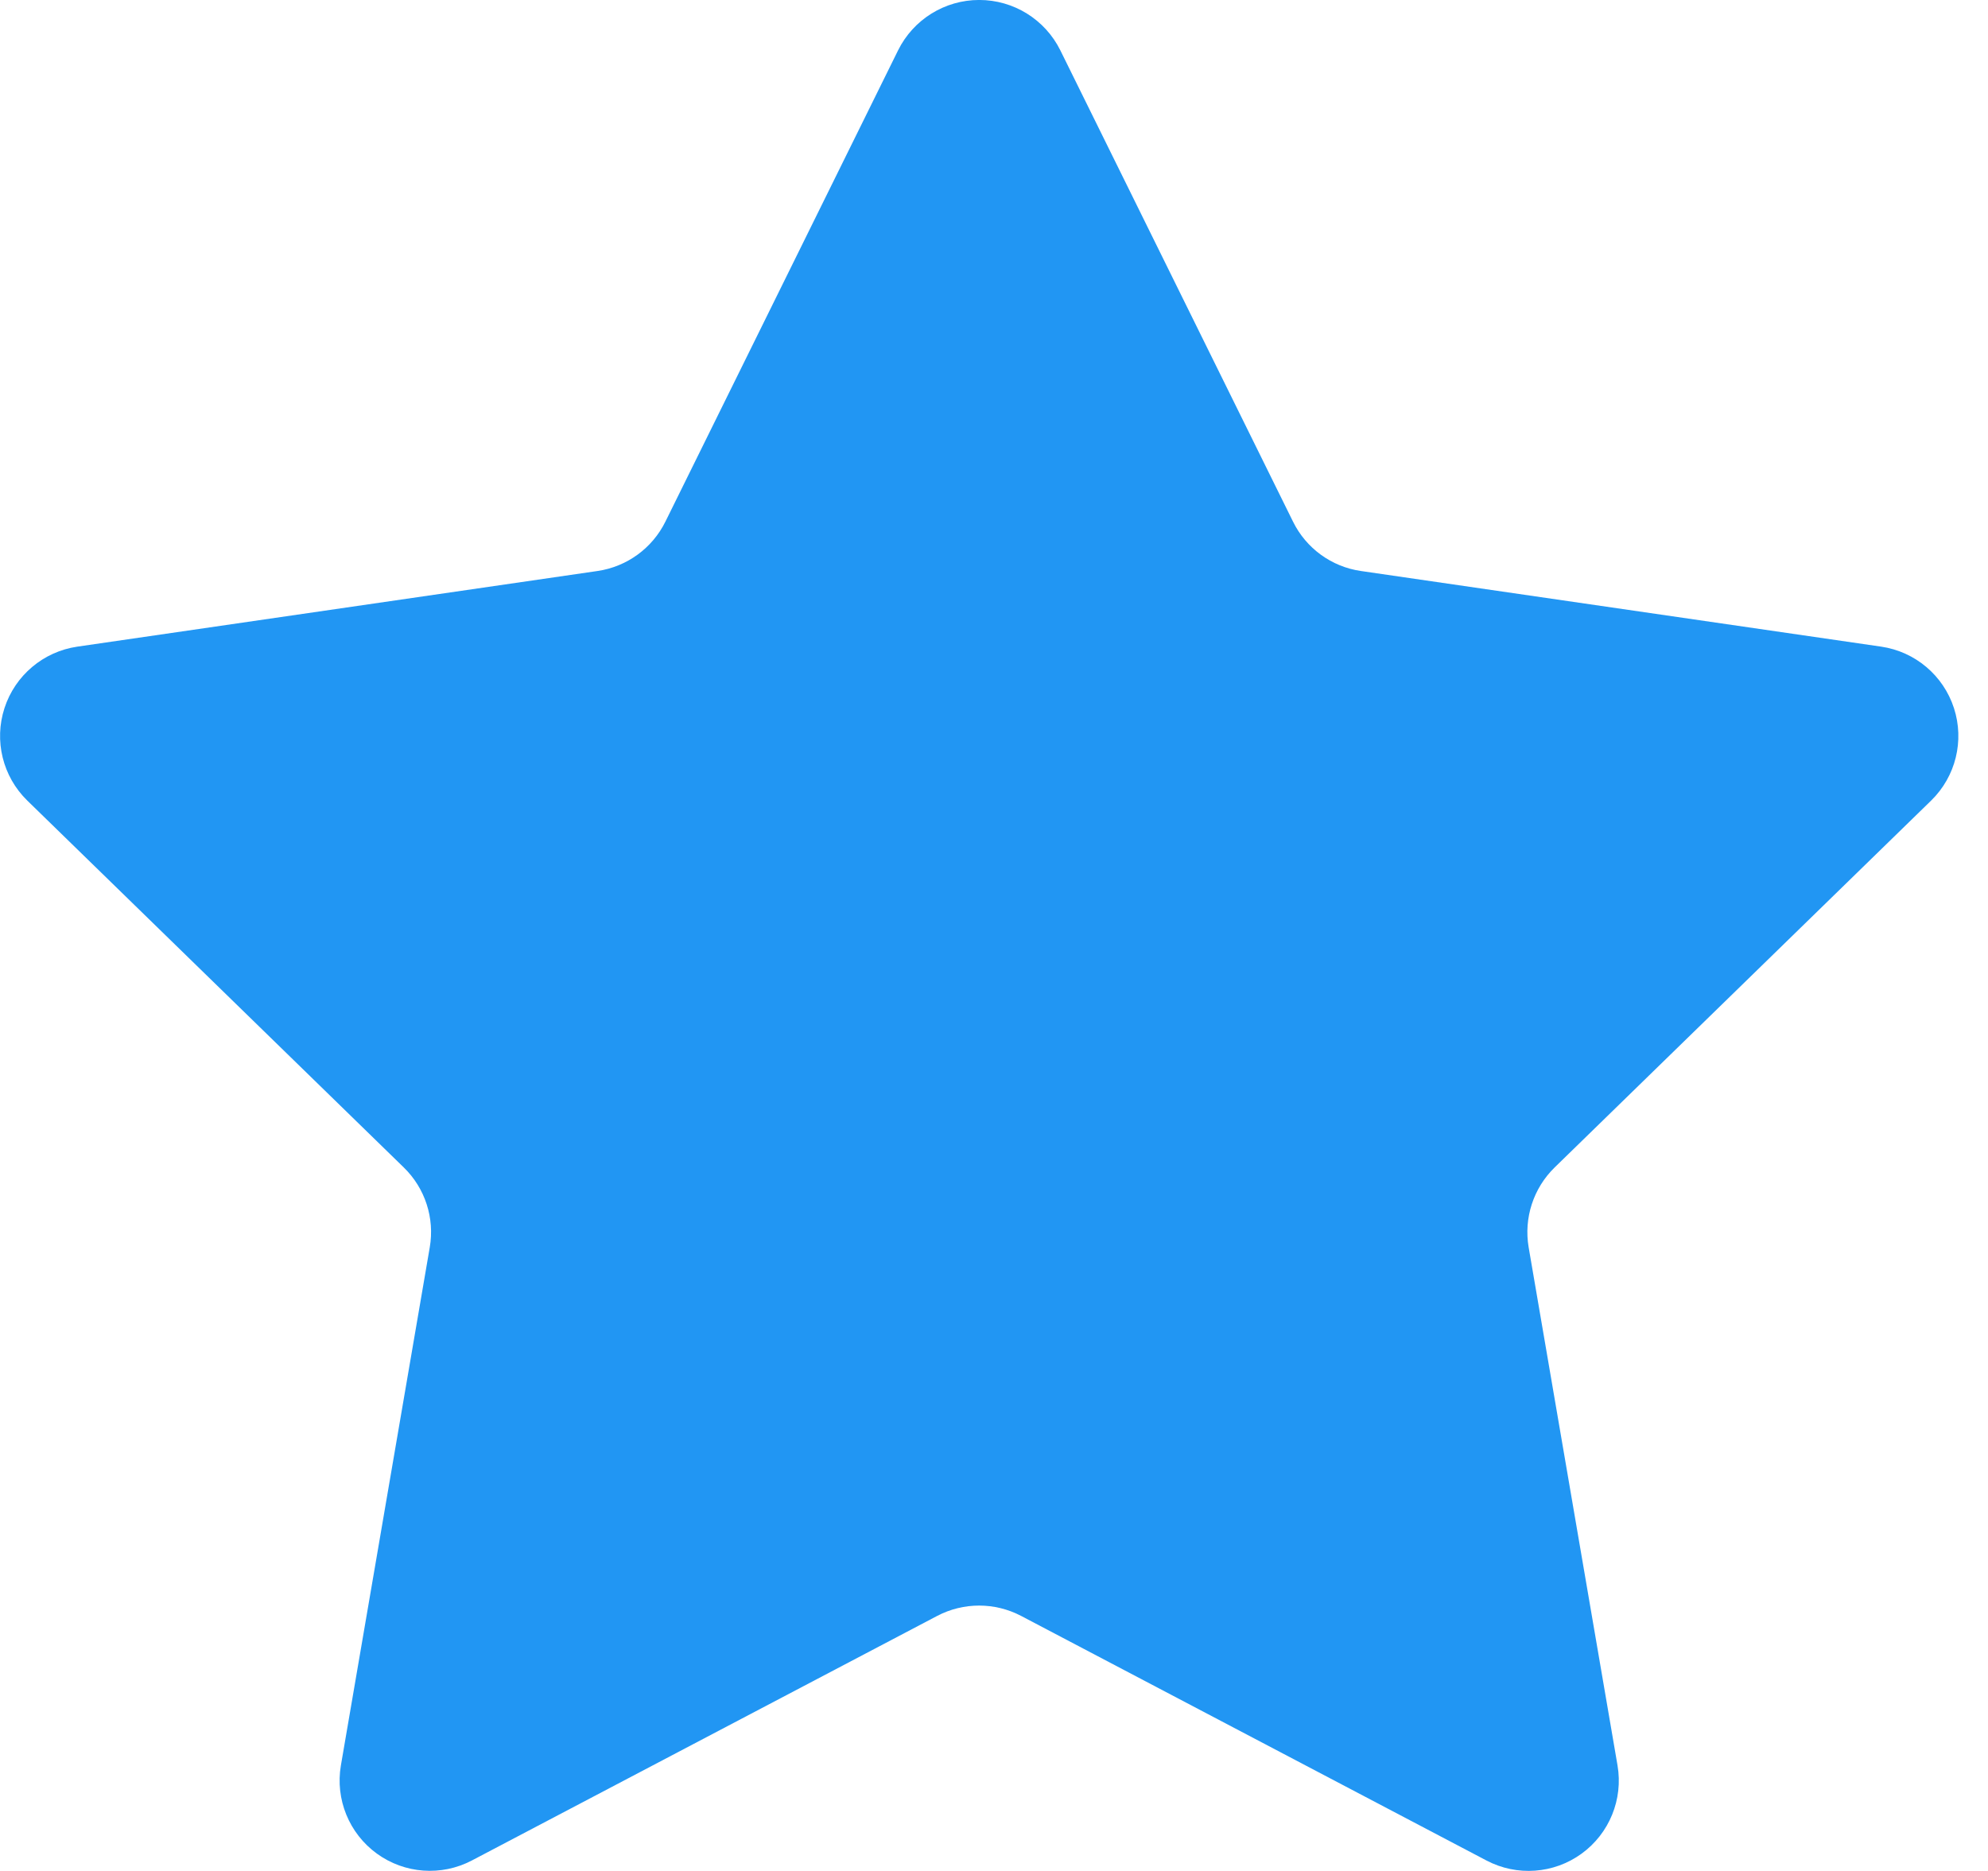
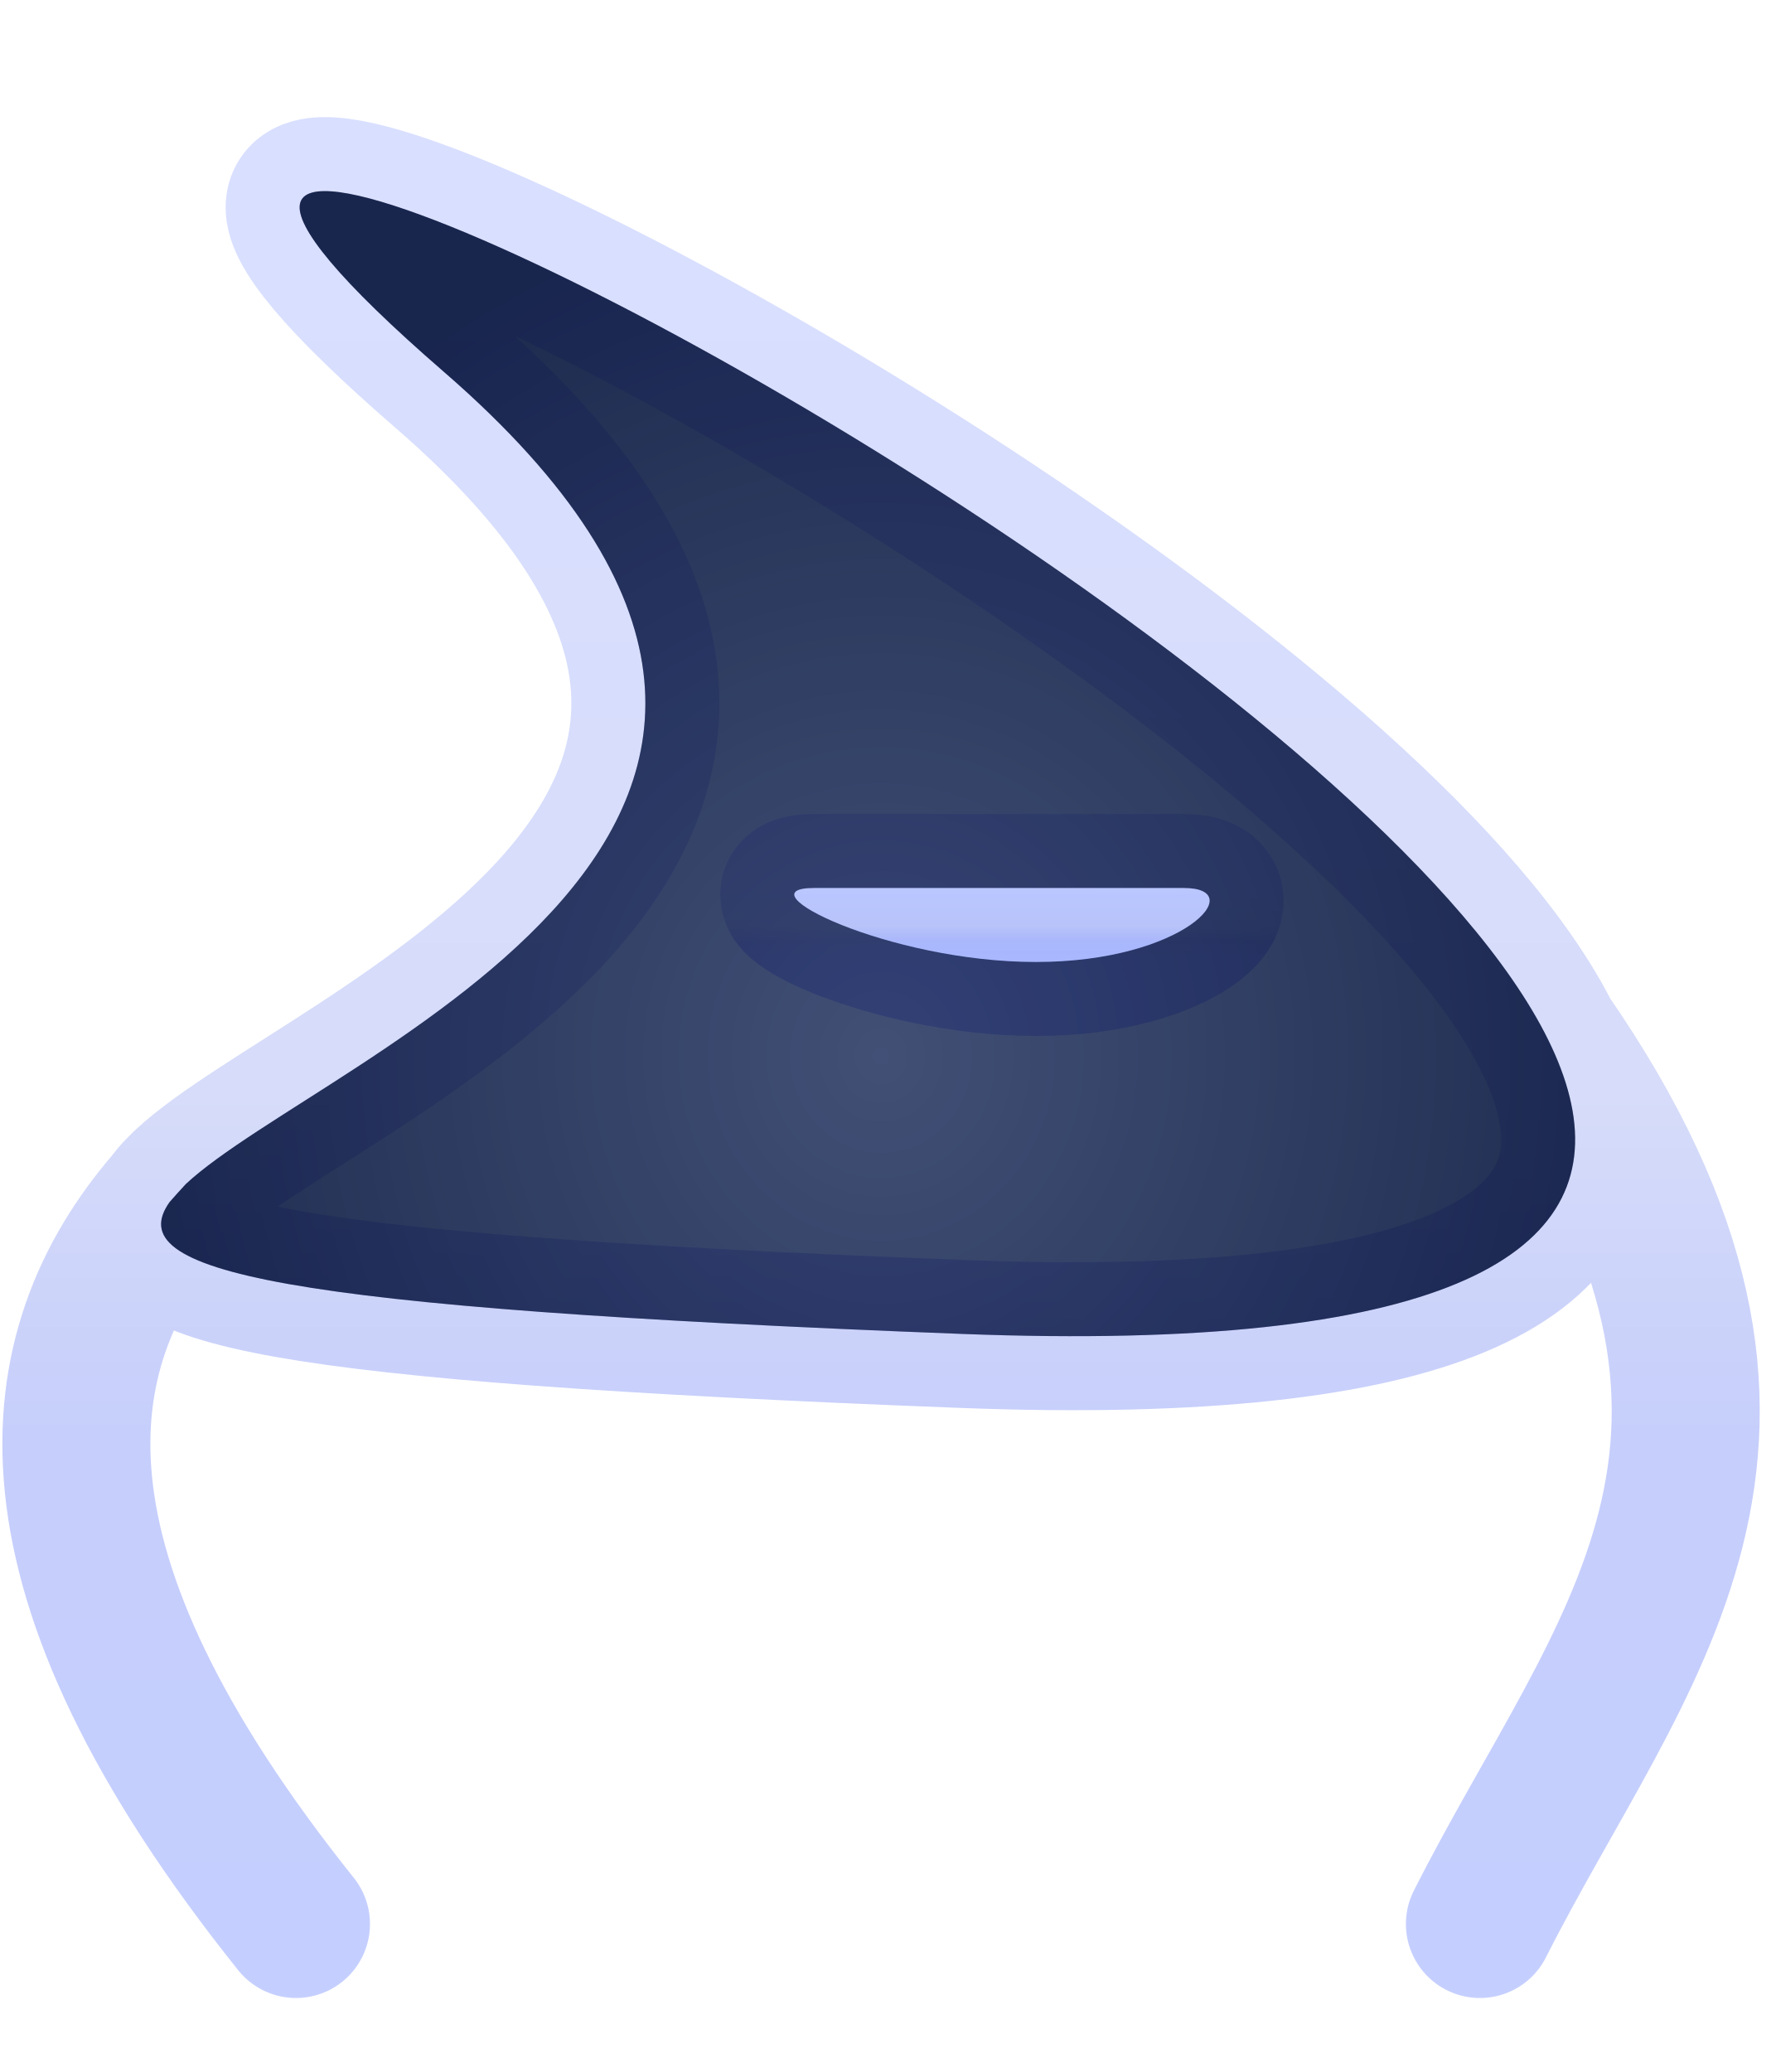
- <svg xmlns="http://www.w3.org/2000/svg" width="17" height="16">
-   <path d="m9.067.43 1.99 4.031c.112.228.33.386.58.422l4.45.647a.772.772 0 0 1 .427 1.316l-3.22 3.138a.773.773 0 0 0-.222.683l.76 4.431a.772.772 0 0 1-1.12.813l-3.98-2.092a.773.773 0 0 0-.718 0l-3.98 2.092a.772.772 0 0 1-1.119-.813l.76-4.431a.77.77 0 0 0-.222-.683L.233 6.846A.772.772 0 0 1 .661 5.53l4.449-.647a.772.772 0 0 0 .58-.422L7.68.43a.774.774 0 0 1 1.387 0Z" fill="#2196f3" />
+ <svg xmlns="http://www.w3.org/2000/svg" width="12" height="14" viewBox="0 0 12 14" fill="none">
+   <path d="M6.5 9.013C19.5 9.513 -2.77 -2.488 3 2.513C6.53 5.572 2.185 7.134 1.256 8C1.219 8.04 1.182 8.081 1.146 8.122C0.813 8.591 1.841 8.834 6.5 9.013Z" fill="url(#paint0_radial_3_2825)" />
+   <path d="M6.5 9.013C19.5 9.513 -2.77 -2.488 3 2.513C6.53 5.572 2.185 7.134 1.256 8C1.219 8.04 1.182 8.081 1.146 8.122C0.813 8.591 1.841 8.834 6.5 9.013Z" fill="#0A1A3D" fill-opacity="0.2" />
+   <path d="M3 2.513C-2.77 -2.488 19.5 9.513 6.5 9.013C1.841 8.834 0.813 8.591 1.146 8.122M3 2.513C6.53 5.572 2.185 7.134 1.256 8C1.219 8.04 1.182 8.081 1.146 8.122M3 2.513C6.702 5.721 1.743 7.283 1.146 8.122M2 13C0.08 10.6 0.286 9.121 1.146 8.122M10.448 7C12.348 9.742 10.943 11.134 10 13" stroke="url(#paint1_linear_3_2825)" stroke-linecap="round" style="mix-blend-mode:multiply" />
+   <path d="M5.5 6L8 6C8.448 6 8 6.5 7 6.5C6 6.5 5 6 5.5 6Z" fill="#DAE2FF" />
+   <path d="M5.5 6L8 6C8.448 6 8 6.5 7 6.5C6 6.5 5 6 5.5 6Z" stroke="url(#paint2_linear_3_2825)" stroke-linecap="round" style="mix-blend-mode:multiply" />
+   <defs>
+     <radialGradient id="paint0_radial_3_2825" cx="0" cy="0" r="1" gradientUnits="userSpaceOnUse" gradientTransform="translate(5.95353 7.14572) rotate(90) scale(5.85428 5.43741)">
+       <stop stop-color="#505D84" />
+       <stop offset="1" stop-color="#212F53" />
+     </radialGradient>
+     <linearGradient id="paint1_linear_3_2825" x1="5.954" y1="1.291" x2="5.954" y2="13" gradientUnits="userSpaceOnUse">
+       <stop stop-color="#D9DFFF" />
+       <stop offset="0.521" stop-color="#D6DCF9" />
+       <stop offset="0.719" stop-color="#C6CEFB" />
+       <stop offset="1" stop-color="#C5CFFF" />
+     </linearGradient>
+     <linearGradient id="paint2_linear_3_2825" x1="6.771" y1="6" x2="6.771" y2="6.5" gradientUnits="userSpaceOnUse">
+       <stop stop-color="#D9DFFF" />
+       <stop offset="0.521" stop-color="#D6DCF9" />
+       <stop offset="0.719" stop-color="#C6CEFB" />
+       <stop offset="1" stop-color="#C5CFFF" />
+     </linearGradient>
+   </defs>
</svg>
